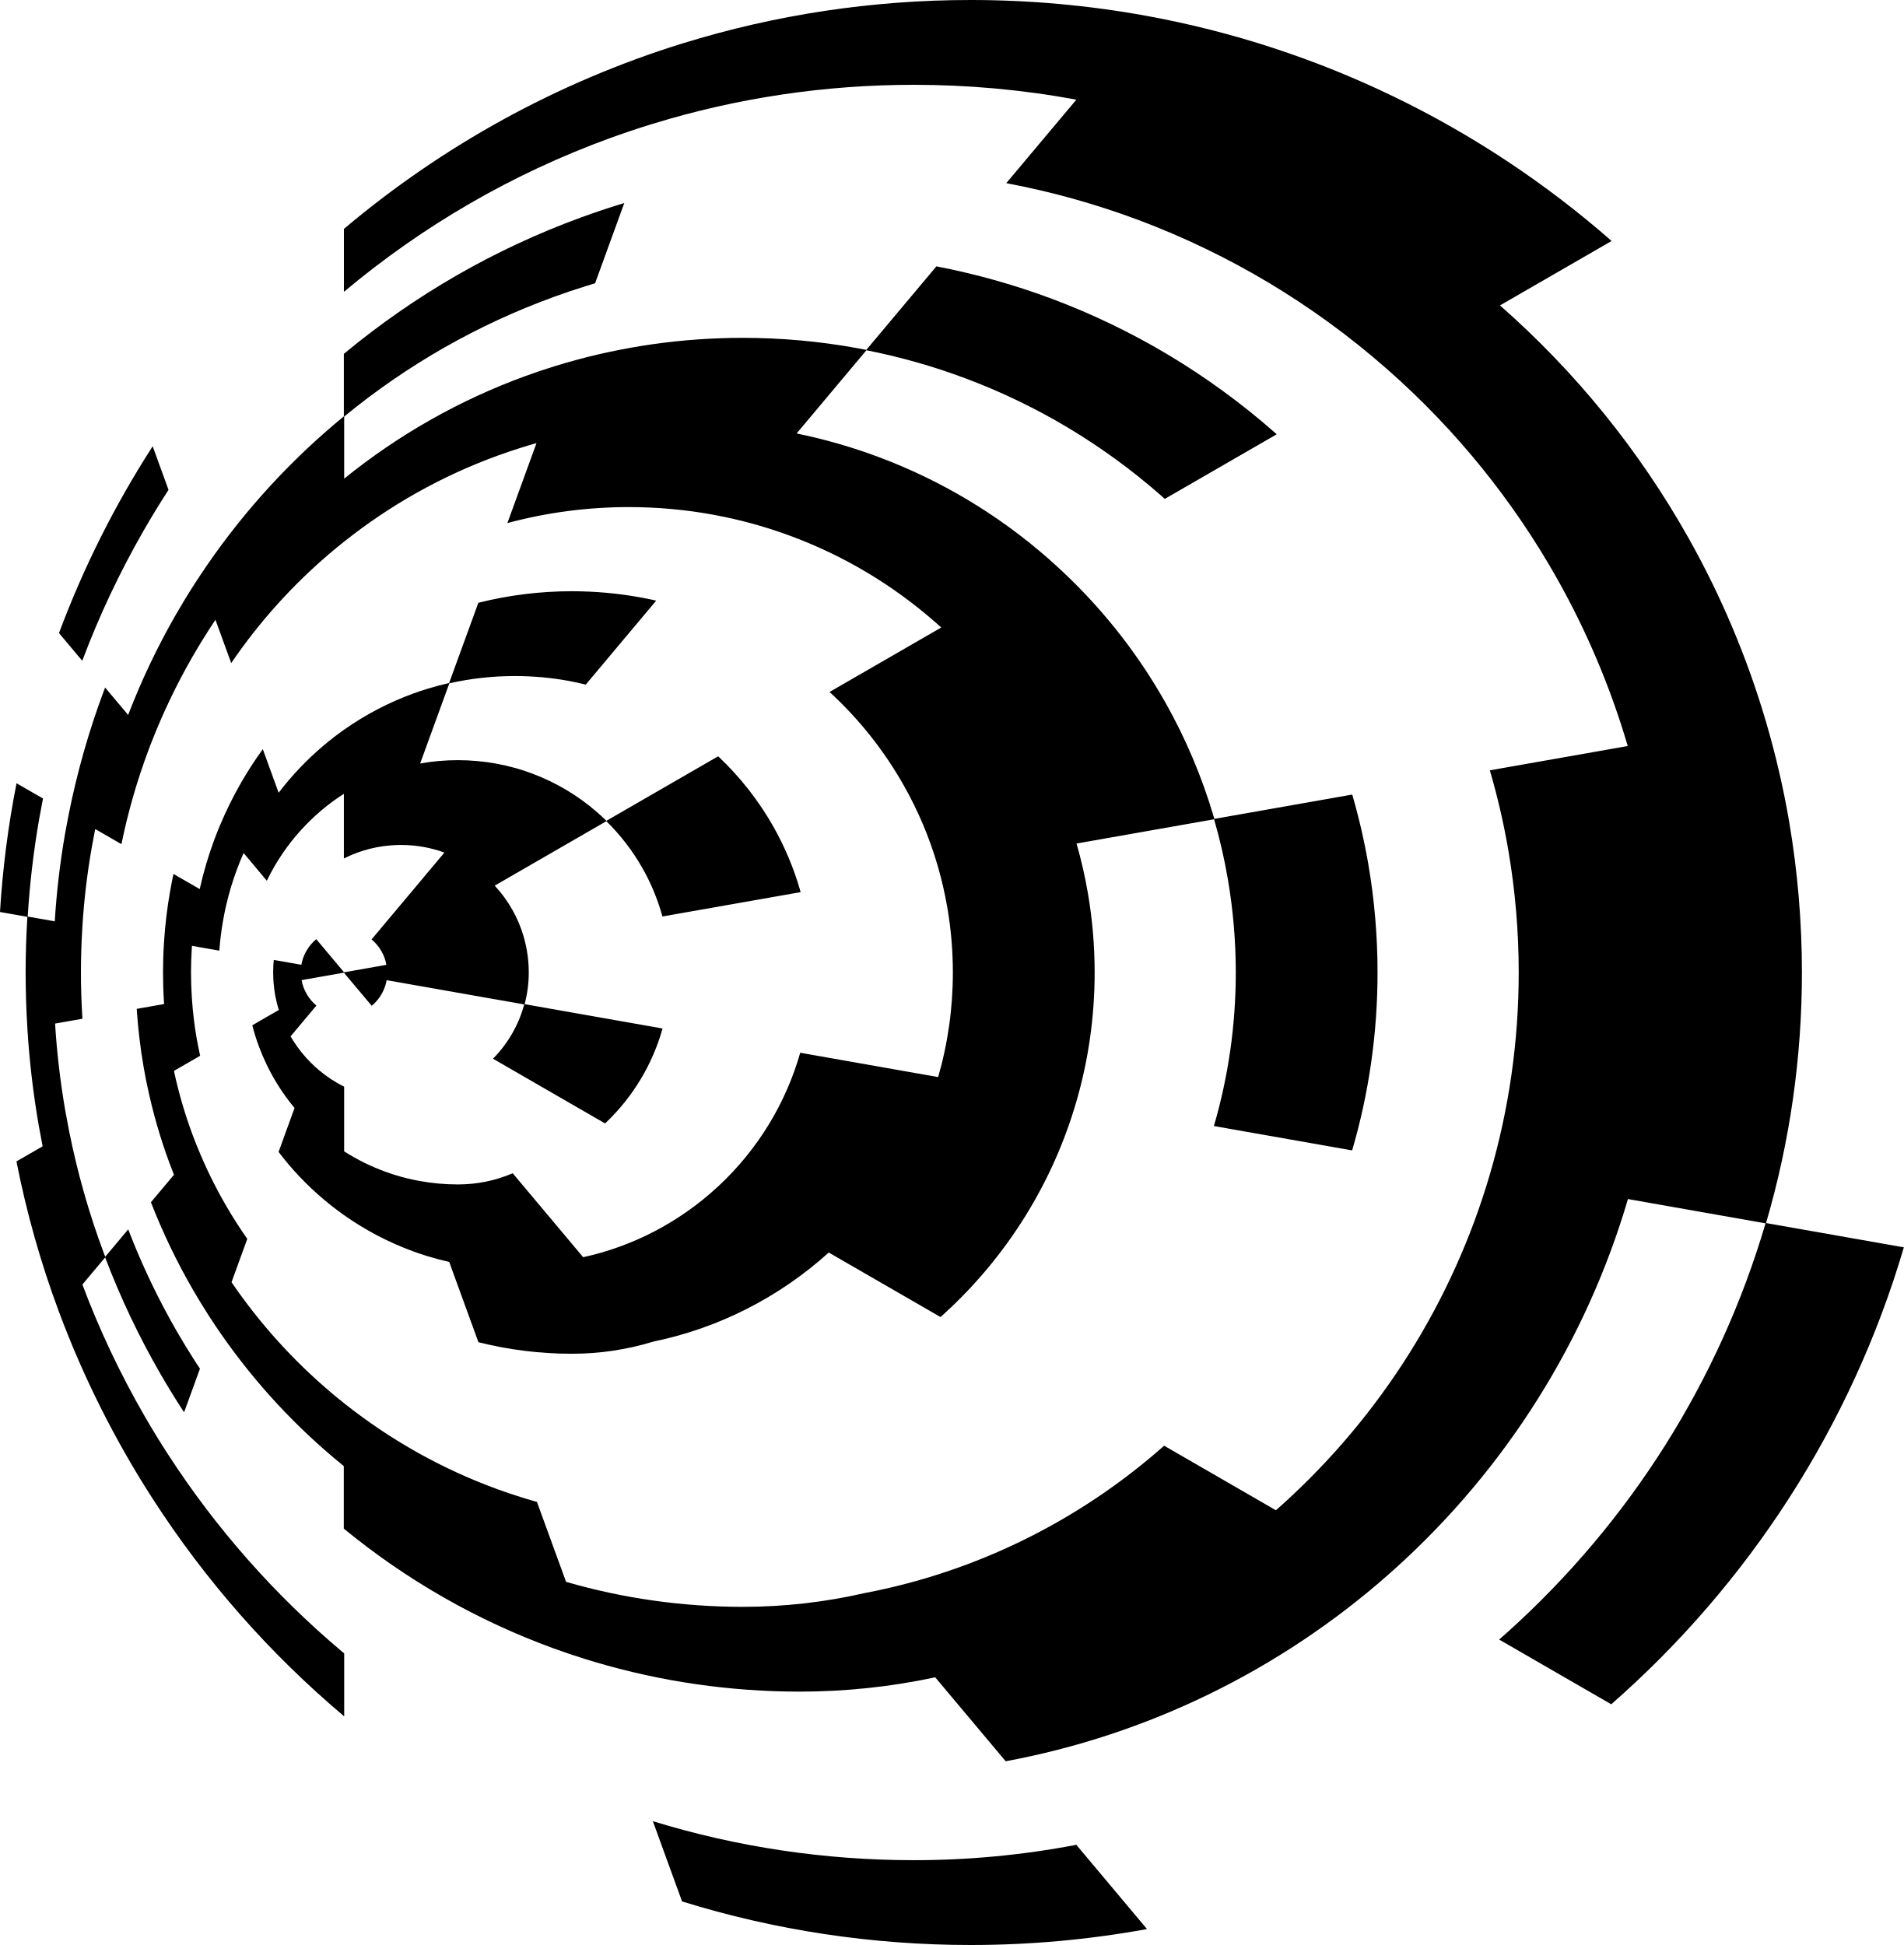
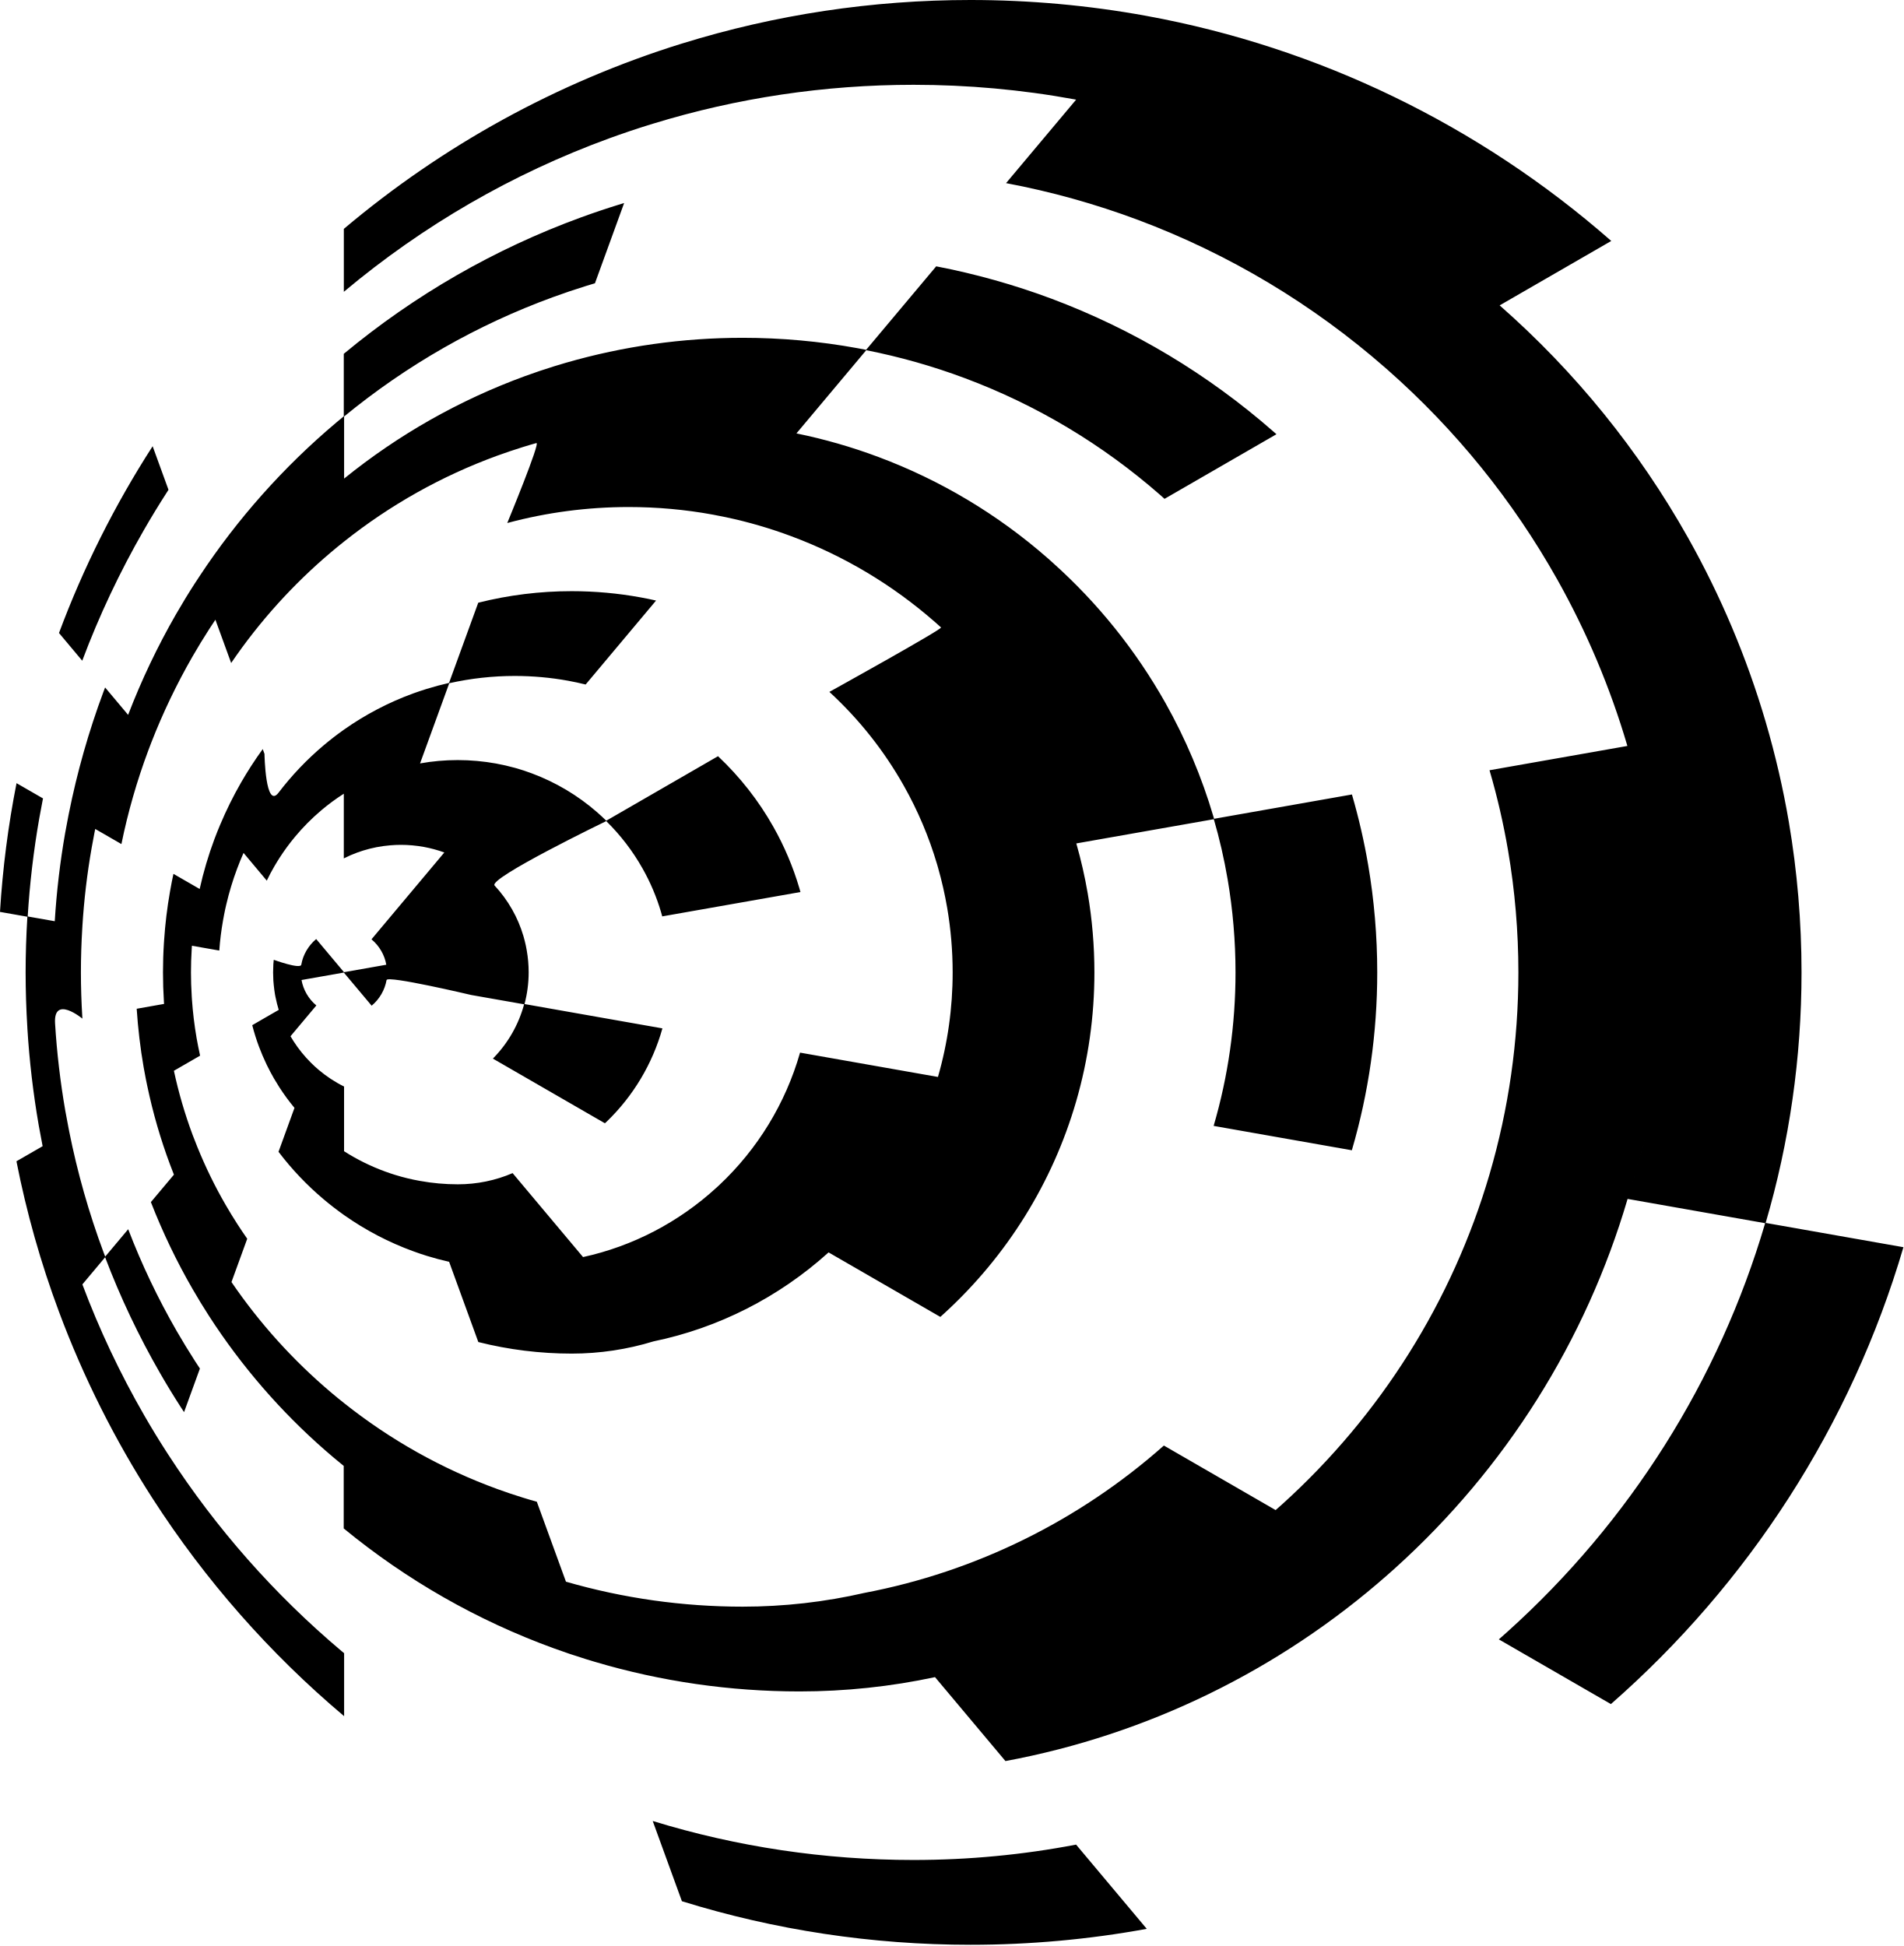
- <svg xmlns="http://www.w3.org/2000/svg" id="Layer_2" data-name="Layer 2" viewBox="0 0 1438.87 1470.08">
-   <defs>
-     <style>
-       .cls-1 {
-         fill: #000;
-       }
-     </style>
-   </defs>
+ <svg xmlns="http://www.w3.org/2000/svg" width="100%" height="100%" viewBox="0 0 1439 1471" version="1.1" xml:space="preserve" style="fill-rule:evenodd;clip-rule:evenodd;stroke-linejoin:round;stroke-miterlimit:2;">
  <g id="Graphic">
    <g>
-       <path class="cls-1" d="M62.24,499.24c12.69-33.82,28.3-66.89,46.38-98.32,5.63-9.8,11.52-19.47,17.51-28.76.2-.31.4-.62.6-.93.2-.31.4-.62.6-.94l.03-.05-11.98-32.93-.14.21c-28.51,44.24-52.27,91.65-70.62,140.9l-.03.07,17.56,20.94.08-.2Z" />
-       <path class="cls-1" d="M1334.65,924.4c17.99-61.28,27.12-125,27.12-189.36,0-38.07-3.23-76.32-9.59-113.68-4.33-25.4-10.24-50.91-17.56-75.83v-.03s-.03-.1-.05-.14c-.02-.05-.03-.11-.05-.17-14.16-48.15-33.84-94.79-58.5-138.64-37.3-66.31-85.22-125.42-142.43-175.71l84.35-48.7-.13-.12c-99.75-87.44-221.12-146.21-350.99-169.97h0s-.21-.04-.21-.04h-.07s0-.01,0-.01c-43.57-7.96-88.29-12-132.92-12-74.28,0-147.58,11.05-217.87,32.84h0s-.24.07-.24.07c-.01,0-.02,0-.04.01h-.02c-46.84,14.54-92.43,33.92-135.5,57.6-42.48,23.36-82.85,51.1-120.01,82.46l-.04.04v47.55l.21-.17c59.83-50.13,127.21-89.09,200.27-115.78,10.35-3.77,20.81-7.29,31.11-10.48.65-.21,1.3-.4,1.9-.57h0s.24-.07.24-.07c0,0,0,0,0,0l.05-.02h0c63.51-19.5,129.76-29.38,196.9-29.38,40.79,0,81.62,3.68,121.38,10.95.52.09,1.03.19,1.47.28l-52.96,63.1.21.04c33.8,6.36,67.28,15.7,99.54,27.76,34.29,12.83,67.62,28.9,99.06,47.75,31.12,18.66,60.75,40.27,88.07,64.22l1.58,1.38.03.03c51.4,45.33,94.5,98.57,128.08,158.27,22.3,39.68,40.11,81.87,52.92,125.41.04.11.07.24.1.36.02.08.04.15.07.22l-104.07,18.34-.14.02.04.13c5.83,19.93,10.54,40.34,13.99,60.64,5.17,30.21,7.79,61.18,7.79,92.05,0,51.88-7.34,103.24-21.82,152.64-28.05,95.76-82.21,181.98-156.63,249.32-1.62,1.47-3.25,2.9-5.05,4.48h0s0,0,0,0l-84.48-48.79-.13.13c-64.14,56.8-142.26,95.25-225.92,111.2h0s-.07.02-.07.02l-.21.04h0c-14.73,3.39-30.03,6.01-45.48,7.77-15.38,1.74-31.04,2.63-46.54,2.63-45.36,0-90.31-6.35-133.61-18.88l-21.99-60.36-.02-.06-.06-.02c-3.28-.9-6.77-1.94-10.69-3.16-6.19-1.91-12.54-4.04-18.87-6.34-41.96-15.28-81.01-37.16-116.07-65.04l-.2-.16h0c-3-2.36-6.14-4.93-9.33-7.63-28.91-24.41-54.35-52.57-75.6-83.72l11.89-32.69.02-.06-.04-.05c-2.64-3.77-5.14-7.48-7.42-11.03-3.12-4.84-6.12-9.75-8.92-14.61-7.98-13.77-15.13-28.41-21.26-43.52l-.08-.19h0c-1.32-3.21-2.54-6.4-3.56-9.09-5.85-15.69-10.61-32-14.15-48.47l19.72-11.38.08-.05-.02-.09c-.59-2.64-1.04-4.82-1.43-6.86-.41-2.08-.83-4.24-1.2-6.36-1.68-9.77-2.86-19.6-3.52-29.24h0v-.06s0-.04,0-.05v-.14h-.01c-.06-.68-.1-1.37-.14-2.05v-.12c-.39-6.16-.58-12.2-.58-17.97s.19-11.72.58-17.99v-.12c.05-.67.09-1.37.15-2.04l17.93,3.16,2.76.48v-.14c.53-7.4,1.45-14.88,2.75-22.23l.06-.35c.25-1.44.52-2.92.81-4.38.53-2.76,1.07-5.26,1.64-7.64h0l.04-.16c2.12-9.1,4.86-18.14,8.13-26.88,1.66-4.45,3.27-8.38,4.9-12.02l17.45,20.82.12.15.08-.18c1.69-3.55,3.53-7.03,5.46-10.34,1.25-2.17,2.62-4.41,4.19-6.86,3.47-5.39,7.32-10.63,11.42-15.57l.02-.02c6.02-7.27,12.78-14.09,20.08-20.26,5.32-4.5,11.03-8.7,16.96-12.49v48.9l.18-.09c3.28-1.66,6.63-3.12,9.96-4.33,1.71-.61,3.12-1.09,4.44-1.5,6.67-2.08,13.59-3.42,20.56-3.98h.01c2.63-.23,5.34-.35,8.03-.35,5.73,0,11.57.53,17.35,1.57,5.29.97,10.49,2.39,15.46,4.2h-.01s-54.97,65.54-54.97,65.54l-.08.1.1.08c2.92,2.46,5.36,5.37,7.25,8.65l.02.03c1.9,3.25,3.18,6.76,3.81,10.45l-31.97,5.64-20.93-24.96-.08-.1-.1.08c-2.91,2.45-5.34,5.35-7.24,8.62h0s-.06.09-.06.09c0,0,0,0,0,.01l-.06.11h0c-1.89,3.25-3.17,6.77-3.8,10.46h0s-20.71-3.64-20.71-3.64l-.13-.02v.13c-.13,1.06-.22,2.17-.29,3.3-.12,2.16-.18,4.15-.18,6.07s.06,3.88.18,6.05c.07,1.09.16,2.17.28,3.3v.13s.02,0,.02,0c.23,2.4.55,4.83.95,7.21.04.23.09.45.13.68.09.48.18.97.29,1.44.64,3.23,1.44,6.43,2.4,9.53l-8.88,5.11-11.06,6.41-.08.05.02.09c1.41,5.49,3.11,10.9,5.05,16.08,1.72,4.6,3.66,9.13,5.75,13.49h0s.04.07.04.07c0,0,0,.01,0,.02l.08.16h0c1.74,3.58,3.58,7.06,5.47,10.34,1.27,2.19,2.61,4.37,4.08,6.67,3.54,5.49,7.39,10.73,11.44,15.58l-12.05,33.14-.02.06.04.05c10,13.18,21.47,25.25,34.1,35.88,4.72,3.99,9.84,7.95,15.21,11.77h0s.05.04.05.04l.2.14h0c16.2,11.41,33.8,20.61,52.31,27.34,3.46,1.27,6.88,2.42,10.17,3.44,5.43,1.69,11.11,3.2,16.88,4.5l22.05,60.59.02.06.06.02c22.94,5.78,46.7,8.72,70.6,8.72,10.52,0,21.09-.79,31.41-2.35,10.31-1.55,20.51-3.87,30.34-6.89,49.08-10.12,94.82-33.36,132.29-67.21.02-.02.04-.03.06-.05h0s0,0,0,0l84.4,48.72.08.04.07-.06c.96-.86,1.93-1.74,2.86-2.59l.29-.27c47.24-43.33,81.6-98.58,99.38-159.79h0s.03-.11.03-.11c0,0,0,0,0-.01l.04-.12h0c9.15-31.51,13.79-64.29,13.79-97.45,0-20.03-1.7-40.12-5.05-59.71-2.19-12.75-5.09-25.46-8.63-37.79l103.94-18.32c4.27,14.61,7.78,29.88,10.43,45.37,3.96,23.15,5.97,46.85,5.97,70.45,0,39.41-5.55,78.4-16.5,115.88l-.04.13,12.49,2.21,91.88,16.2.11.02.03-.11c12.71-43.44,19.16-88.64,19.16-134.34,0-27.3-2.31-54.65-6.87-81.3-2.99-17.59-7.1-35.46-12.22-53.09l-.03-.11-92.06,16.24-12.17,2.15c-.09-.35-.19-.7-.29-1.04-.06-.19-.11-.38-.17-.58-8.79-29.84-21-58.76-36.28-85.94-22.41-39.77-50.99-75.37-84.95-105.81l-.02-.02c-1.31-1.22-2.67-2.42-3.99-3.57-37.91-33.21-81.01-58.97-128.1-76.58-19.99-7.49-40.81-13.47-61.88-17.78h0s0,0,0,0l52.77-62.9c25.28,4.98,50.33,12.08,74.46,21.11,54.24,20.27,103.95,49.99,147.75,88.33,1.12.98,2.17,1.91,3.2,2.86l.07.06,84.45-48.76.15-.09-.13-.11c-.81-.69-1.62-1.42-2.42-2.12-24.47-21.43-50.99-40.77-78.84-57.47-28.15-16.88-57.99-31.26-88.66-42.74-28.13-10.52-57.43-18.75-87.09-24.46h-.07s-52.96,63.11-52.96,63.11c-2.25-.45-4.54-.87-6.57-1.25-28.47-5.2-57.67-7.84-86.76-7.84-45.32,0-90.24,6.34-133.51,18.84h0s-.2.06-.2.06c-.01,0-.02,0-.03,0l-.06.02h0c-2.84.82-5.69,1.69-8.46,2.54l-.08.02c-7.54,2.34-15.02,4.86-22.22,7.49-49.57,18.12-95.56,44.18-136.7,77.45h0v-46.95c47.45-38.95,100.58-69.31,157.94-90.23,8.3-3.04,16.77-5.9,25.18-8.5,2.14-.67,4.3-1.32,6.43-1.94l.06-.02,21.98-60.42.09-.24-4.53,1.39c-9.14,2.82-18.61,6.01-28.17,9.5-65.24,23.84-125.53,58.52-179.19,103.06l-.04.04v47.24c-1.82,1.49-3.73,3.07-5.67,4.71-39.89,33.62-74.65,72.68-103.31,116.08v.02c-1.17,1.71-2.36,3.53-3.66,5.56-4.8,7.42-9.57,15.25-14.2,23.28-13.98,24.31-26.15,49.89-36.18,76.03l-17.26-20.56-.14-.16-1.25,3.31c-11.1,29.75-19.91,60.72-26.16,92.04l-.02.09h0c-.06.3-.12.61-.18.91-.06.32-.12.64-.19.96-.75,3.72-1.51,7.77-2.4,12.75-3.84,21.98-6.49,44.4-7.85,66.64l-20.45-3.6c1.53-24.85,4.46-49.77,8.72-74.06.83-4.73,1.72-9.47,2.63-14.08.04-.18.08-.37.12-.55l.11-.53-19.87-11.45-.15-.09-.03.17C6.18,623.94,1.99,656.58,0,689.2v.11s20.69,3.66,20.69,3.66c0,.01,0,.02,0,.03,0,.06-.01.11-.01.16-.87,14.16-1.31,28.25-1.31,41.88s.44,27.7,1.31,41.83c0,.06,0,.12.01.18,0,.03,0,.07,0,.11v.05s0,.14,0,.14h0c1.5,24.44,4.39,49.11,8.59,73.34.87,4.93,1.8,9.91,2.77,14.8l.09.46c.03.15.06.31.09.46l-19.72,11.36-.08.04.02.09c7.57,38.59,18.38,76.83,32.13,113.68h0s.03.07.03.07l.08.2h0c18.33,49.16,42.06,96.48,70.51,140.65h0l.03.05.14.21h0c39.77,61.71,88.4,117,144.54,164.34l.21.17v-47.6l-.05-.04c-.65-.51-1.28-1.05-1.89-1.56-50.75-42.79-94.76-92.67-130.82-148.26h0s-.04-.06-.04-.06l-.13-.2h0c-.36-.54-.73-1.1-1.08-1.66-6-9.3-11.72-18.68-17-27.86-18.34-31.78-34.1-65.14-46.84-99.15l17.19-20.5c11.44,30.2,25.48,59.77,41.71,87.9,4.75,8.27,9.78,16.52,15.38,25.22.79,1.22,1.61,2.49,2.44,3.73l.14.21,11.97-32.89.02-.06-.04-.05c-1.15-1.69-2.35-3.52-3.68-5.6-4.77-7.43-9.4-15.02-13.76-22.56-14.25-24.71-26.58-50.58-36.66-76.91l-.08-.2-17.38,20.72c-.39-.97-.76-1.96-1.12-2.91-11.1-29.73-19.89-60.64-26.13-91.89h0s-.01-.05-.01-.05c0-.01,0-.02,0-.04l-.03-.17h0c-.06-.3-.12-.61-.18-.91-.06-.3-.11-.6-.18-.9-.83-4.12-1.65-8.5-2.51-13.39-3.8-21.94-6.4-44.14-7.73-65.99h0s20.67-3.64,20.67-3.64l-.08-1.1c-.7-11.39-1.06-22.78-1.06-33.87s.36-22.51,1.06-33.89l.06-.85h0s0-.14,0-.14v-.12h0c1.24-19.91,3.6-39.83,7.02-59.22.6-3.43,1.28-7.06,2.12-11.41.16-.84.33-1.64.5-2.5l.06-.28,19.65,11.34.15.09.03-.17c4.87-23.83,11.65-47.48,20.16-70.27.91-2.42,1.66-4.41,2.37-6.24,8.73-22.41,19.22-44.32,31.2-65.13,3.99-6.93,8.2-13.84,12.51-20.53,1.56-2.44,3.17-4.88,4.77-7.26l11.83,32.49.08.23.14-.2c21.22-31.13,46.67-59.32,75.63-83.77,3.18-2.69,6.32-5.25,9.33-7.63h0s.2-.16.2-.16c34.88-27.75,73.8-49.59,115.68-64.9,6.43-2.33,12.91-4.52,19.26-6.5,3.71-1.16,7.14-2.17,10.48-3.09h0s-21.92,60.2-21.92,60.2l-.08.23.23-.06c29.73-7.98,60.54-12.02,91.57-12.02,21.42,0,42.81,1.93,63.58,5.74,3.45.62,6.62,1.25,9.7,1.91h.05c.05.02.1.03.15.04l.07.02h0c16.71,3.53,33.38,8.39,49.53,14.43,39.81,14.87,76.26,36.65,108.32,64.71,1.86,1.62,3.34,2.95,4.67,4.17h0s-84.24,48.63-84.24,48.63l-.15.09.12.12c22.33,20.53,41.21,44.34,56.12,70.79,10.63,18.82,19.1,38.83,25.18,59.5.08.27.16.54.24.81.14.48.29.98.42,1.48h0l.03.09s0,.03.01.04l.03.11h0c2.81,9.85,5.12,20.02,6.88,30.23,2.75,16.07,4.15,32.5,4.15,48.86,0,26.87-3.74,53.47-11.12,79.04l-104.12-18.37-.11-.02-.03.11c-10.93,38.23-32.07,72.85-61.15,100.12-.21.19-.42.39-.63.58-.38.36-.77.72-1.17,1.08h0s-.07.06-.07.06h0s-.04.04-.07.06c-.03.02-.06.05-.09.08-28.53,26.15-63.39,44.29-100.83,52.45l-53.19-63.39-.06-.07-.09.04c-6.34,2.73-13.09,4.85-20.05,6.28-6.91,1.42-14.06,2.14-21.25,2.14-9.7,0-19.35-.87-28.69-2.58h-.02c-6.33-1.12-12.67-2.66-18.84-4.58-2.39-.74-4.84-1.57-7.28-2.46-10.92-3.97-21.41-9.15-31.17-15.39v-48.91l-.07-.03c-6.8-3.36-13.21-7.58-19.06-12.52-2.02-1.7-3.98-3.49-5.82-5.34l-.03-.03c-4.93-4.89-9.35-10.35-13.14-16.22-.8-1.2-1.53-2.42-2.37-3.86l19.46-23.19.08-.1-.1-.08c-2.88-2.4-5.32-5.3-7.25-8.63h0c-1.9-3.27-3.19-6.8-3.86-10.51l31.97-5.64,20.95,24.95.08.1.1-.08c2.88-2.4,5.31-5.29,7.24-8.59h0s.06-.11.06-.11l.06-.11h0c1.88-3.26,3.16-6.78,3.82-10.48h0s63.92,11.27,63.92,11.27l40.05,7.05c-4.07,15.11-11.98,29.05-22.91,40.33l-.71.71,84.62,48.85.08.04.07-.06c.33-.28.64-.58.94-.86l.31-.29c20.05-19.32,34.61-43.66,42.11-70.39l.04-.13-104.24-18.39c2.07-7.81,3.13-15.86,3.13-23.94,0-5.59-.48-11.15-1.43-16.52-.38-2.38-.92-4.89-1.58-7.46h0l-.03-.11s0-.01,0-.02l-.03-.1c-.28-1.09-.58-2.24-.92-3.36-2.09-7.04-4.96-13.78-8.54-20.05-3.7-6.52-8.15-12.58-13.21-18.02h0s84.38-48.71,84.38-48.71c10.76,10.57,19.97,22.56,27.36,35.65,5.94,10.46,10.67,21.62,14.07,33.16.26.9.59,2.03.87,3.11l.03.11,104.48-18.41-.04-.13c-.22-.81-.5-1.81-.78-2.77-4.77-16.15-11.38-31.76-19.65-46.39-11.14-19.76-25.2-37.7-41.78-53.33l-.07-.06-84.46,48.76c-2.19-2.14-4.53-4.31-6.97-6.44-14.57-12.7-31.16-22.57-49.29-29.34-3.95-1.49-8.1-2.85-12.34-4.05h0s-.19-.05-.19-.05c0,0,0,0-.01,0l-.06-.02h0c-4.85-1.34-9.71-2.46-14.43-3.32-9.54-1.73-19.28-2.61-28.97-2.61s-19.17.85-28.5,2.52l22.07-60.62c16.18-3.64,32.83-5.49,49.48-5.49,13.62,0,27.23,1.22,40.47,3.64,4.26.78,8.65,1.73,13.06,2.81l.08.02,53.1-63.3.13-.16-.2-.05c-3.81-.88-7.68-1.67-11.5-2.35-17.05-3.12-34.57-4.7-52.08-4.7-23.89,0-47.63,2.93-70.57,8.71l-.06.02-18.67,51.27-3.41,9.36c-5.58,1.26-11.26,2.78-16.91,4.53-3.66,1.14-7.06,2.28-10.38,3.48-18.46,6.75-35.99,15.93-52.1,27.28h0s-.2.14-.2.14l-.05.04h0c-5.2,3.68-10.32,7.64-15.21,11.77-12.59,10.62-24.02,22.63-33.99,35.7h0s-10.66-29.31-10.66-29.31l-1.32-3.61-.14.19c-2.86,3.94-5.71,8.09-8.69,12.7-2.73,4.25-5.19,8.29-7.54,12.36-5.92,10.29-11.23,21.03-15.81,31.93h0l-.08.19c-1.34,3.14-2.71,6.56-4.29,10.77-4.55,12.18-8.29,24.83-11.12,37.6l-19.82-11.43-.04.17c-.44,1.96-.83,3.94-1.22,5.88-.39,2-.9,4.65-1.36,7.4-2.14,12.11-3.64,24.54-4.46,36.95h0v.13s0,0,0,.01h0s-.14,1.98-.14,1.98c-.46,7.23-.69,14.62-.69,21.97s.23,14.72.69,21.95l.13,1.87-20.69,3.66v.11c.97,14.77,2.73,29.59,5.24,44.05.5,2.76,1.08,5.98,1.71,9.17.32,1.66.68,3.32,1.02,4.93l.04.17h0c4.21,20.12,9.98,40.06,17.16,59.26,1.11,2.99,2.06,5.45,2.97,7.72l-17.37,20.68-.05.06.03.07c8.87,22.76,19.49,44.9,31.58,65.79,3.89,6.75,7.98,13.45,12.15,19.92,1.6,2.49,3.24,4.98,4.87,7.42h0s.04.05.04.05l.14.2h0c25.02,37.24,55.09,70.79,89.37,99.7,2.2,1.85,4.61,3.84,7.58,6.26v47.27l.05.04c47.57,39.06,100.91,69.51,158.54,90.5,8.03,2.93,16.34,5.73,24.71,8.32,2.15.67,4.31,1.32,6.43,1.94l.24.07h0c49.99,14.82,102.01,22.34,154.62,22.34,17.22,0,34.58-.92,51.59-2.72,17.07-1.8,34.16-4.52,50.78-8.1l53.19,63.39.05.06h.07c106.87-19.86,206.68-68.49,288.66-140.65h.01s.24-.23.24-.23c1.81-1.6,3.69-3.25,5.53-4.91,83.48-75.32,144.26-171.85,175.77-279.14h0s0,0,0,0l103.98,18.35c-34.91,118.72-102.27,225.51-194.79,308.82-1.95,1.76-3.95,3.52-5.88,5.22l-.64.56,84.63,48.87.08.04.07-.06c51.88-45.45,97.09-97.87,134.36-155.79,37.83-58.8,66.99-122.51,86.66-189.38l.04-.13-104.22-18.37Z" />
-       <path class="cls-1" d="M813.4,1394.37h-.07c-20.23,3.88-40.77,6.8-61.06,8.7-20.23,1.93-40.99,2.9-61.7,2.9-67.16,0-133.42-9.89-196.95-29.4l-.24-.07,22.05,60.59.02.06.06.02c70.37,21.84,143.75,32.91,218.12,32.91,44.66,0,89.4-4.04,132.99-12.01l.21-.04-53.37-63.61-.05-.06Z" />
+       <path d="M62.24,499.24C74.93,465.42 90.54,432.35 108.62,400.92C114.25,391.12 120.14,381.45 126.13,372.16C126.33,371.85 126.53,371.54 126.73,371.23C126.93,370.92 127.13,370.61 127.33,370.29L127.36,370.24L115.38,337.31L115.24,337.52C86.73,381.76 62.97,429.17 44.62,478.42L44.59,478.49L62.15,499.43L62.23,499.23L62.24,499.24Z" style="fill-rule:nonzero;" />
+       <path d="M1334.65,924.4C1352.64,863.12 1361.77,799.4 1361.77,735.04C1361.77,696.97 1358.54,658.72 1352.18,621.36C1347.85,595.96 1341.94,570.45 1334.62,545.53L1334.62,545.5C1334.62,545.5 1334.59,545.4 1334.57,545.36C1334.55,545.31 1334.54,545.25 1334.52,545.19C1320.36,497.04 1300.68,450.4 1276.02,406.55C1238.72,340.24 1190.8,281.13 1133.59,230.84L1217.94,182.14L1217.81,182.02C1118.06,94.58 996.69,35.81 866.82,12.05C736.95,-11.71 866.61,12.01 866.61,12.01L866.54,12.01L866.54,12C822.97,4.04 778.25,-0 733.62,-0C659.34,-0 586.04,11.05 515.75,32.84C445.46,54.63 515.51,32.91 515.51,32.91C515.5,32.91 515.49,32.91 515.47,32.92L515.45,32.92C468.61,47.46 423.02,66.84 379.95,90.52C337.47,113.88 297.1,141.62 259.94,172.98L259.9,173.02L259.9,220.57L260.11,220.4C319.94,170.27 387.32,131.31 460.38,104.62C470.73,100.85 481.19,97.33 491.49,94.14C492.14,93.93 492.79,93.74 493.39,93.57C493.99,93.4 493.63,93.5 493.63,93.5L493.68,93.48C557.19,73.98 623.44,64.1 690.58,64.1C731.37,64.1 772.2,67.78 811.96,75.05C812.48,75.14 812.99,75.24 813.43,75.33L760.47,138.43L760.68,138.47C794.48,144.83 827.96,154.17 860.22,166.23C894.51,179.06 927.84,195.13 959.28,213.98C990.4,232.64 1020.03,254.25 1047.35,278.2L1048.93,279.58L1048.96,279.61C1100.36,324.94 1143.46,378.18 1177.04,437.88C1199.34,477.56 1217.15,519.75 1229.96,563.29C1230,563.4 1230.03,563.53 1230.06,563.65C1230.08,563.73 1230.1,563.8 1230.13,563.87L1126.06,582.21L1125.92,582.23L1125.96,582.36C1131.79,602.29 1136.5,622.7 1139.95,643C1145.12,673.21 1147.74,704.18 1147.74,735.05C1147.74,786.93 1140.4,838.29 1125.92,887.69C1097.87,983.45 1043.71,1069.67 969.29,1137.01C967.67,1138.48 966.04,1139.91 964.24,1141.49C962.44,1143.07 964.24,1141.49 964.24,1141.49L879.76,1092.7L879.63,1092.83C815.49,1149.63 737.37,1188.08 653.71,1204.03C570.05,1219.98 653.64,1204.05 653.64,1204.05L653.43,1204.09C638.7,1207.48 623.4,1210.1 607.95,1211.86C592.57,1213.6 576.91,1214.49 561.41,1214.49C516.05,1214.49 471.1,1208.14 427.8,1195.61L405.81,1135.25L405.79,1135.19L405.73,1135.17C402.45,1134.27 398.96,1133.23 395.04,1132.01C388.85,1130.1 382.5,1127.97 376.17,1125.67C334.21,1110.39 295.16,1088.51 260.1,1060.63L259.9,1060.47C256.9,1058.11 253.76,1055.54 250.57,1052.84C221.66,1028.43 196.22,1000.27 174.97,969.12L186.86,936.43L186.88,936.37L186.84,936.32C184.2,932.55 181.7,928.84 179.42,925.29C176.3,920.45 173.3,915.54 170.5,910.68C162.52,896.91 155.37,882.27 149.24,867.16L149.16,866.97C147.84,863.76 146.62,860.57 145.6,857.88C139.75,842.19 134.99,825.88 131.45,809.41L151.17,798.03L151.25,797.98L151.23,797.89C150.64,795.25 150.19,793.07 149.8,791.03C149.39,788.95 148.97,786.79 148.6,784.67C146.92,774.9 145.74,765.07 145.08,755.43L145.08,755.18L145.07,755.18C145.01,754.5 144.97,753.81 144.93,753.13L144.93,753.01C144.54,746.85 144.35,740.81 144.35,735.04C144.35,729.27 144.54,723.32 144.93,717.05L144.93,716.93C144.98,716.26 145.02,715.56 145.08,714.89L163.01,718.05L165.77,718.53L165.77,718.39C166.3,710.99 167.22,703.51 168.52,696.16L168.58,695.81C168.83,694.37 169.1,692.89 169.39,691.43C169.92,688.67 170.46,686.17 171.03,683.79L171.07,683.63C173.19,674.53 175.93,665.49 179.2,656.75C180.86,652.3 182.47,648.37 184.1,644.73L201.55,665.55L201.67,665.7L201.75,665.52C203.44,661.97 205.28,658.49 207.21,655.18C208.46,653.01 209.83,650.77 211.4,648.32C214.87,642.93 218.72,637.69 222.82,632.75L222.84,632.73C228.86,625.46 235.62,618.64 242.92,612.47C248.24,607.97 253.95,603.77 259.88,599.98L259.88,648.88L260.06,648.79C263.34,647.13 266.69,645.67 270.02,644.46C271.73,643.85 273.14,643.37 274.46,642.96C281.13,640.88 288.05,639.54 295.02,638.98L295.03,638.98C297.66,638.75 300.37,638.63 303.06,638.63C308.79,638.63 314.63,639.16 320.41,640.2C325.7,641.17 330.9,642.59 335.87,644.4L335.86,644.4L280.89,709.94L280.81,710.04L280.91,710.12C283.83,712.58 286.27,715.49 288.16,718.77L288.18,718.8C290.08,722.05 291.36,725.56 291.99,729.25L260.02,734.89L239.09,709.93L239.01,709.83L238.91,709.91C236,712.36 233.57,715.26 231.67,718.53C229.77,721.8 231.61,718.62 231.61,718.62L231.61,718.63L231.55,718.74C229.66,721.99 228.38,725.51 227.75,729.2C227.12,732.89 207.04,725.56 207.04,725.56L206.91,725.54L206.91,725.67C206.78,726.73 206.69,727.84 206.62,728.97C206.5,731.13 206.44,733.12 206.44,735.04C206.44,736.96 206.5,738.92 206.62,741.09C206.69,742.18 206.78,743.26 206.9,744.39L206.9,744.52L206.92,744.52C207.15,746.92 207.47,749.35 207.87,751.73C207.91,751.96 207.96,752.18 208,752.41C208.09,752.89 208.18,753.38 208.29,753.85C208.93,757.08 209.73,760.28 210.69,763.38L201.81,768.49L190.75,774.9L190.67,774.95L190.69,775.04C192.1,780.53 193.8,785.94 195.74,791.12C197.46,795.72 199.4,800.25 201.49,804.61C203.58,808.97 201.53,804.68 201.53,804.68L201.53,804.7L201.61,804.86C203.35,808.44 205.19,811.92 207.08,815.2C208.35,817.39 209.69,819.57 211.16,821.87C214.7,827.36 218.55,832.6 222.6,837.45L210.55,870.59L210.53,870.65L210.57,870.7C220.57,883.88 232.04,895.95 244.67,906.58C249.39,910.57 254.51,914.53 259.88,918.35C265.25,922.17 259.93,918.39 259.93,918.39L260.13,918.53C276.33,929.94 293.93,939.14 312.44,945.87C315.9,947.14 319.32,948.29 322.61,949.31C328.04,951 333.72,952.51 339.49,953.81L361.54,1014.4L361.56,1014.46L361.62,1014.48C384.56,1020.26 408.32,1023.2 432.22,1023.2C442.74,1023.2 453.31,1022.41 463.63,1020.85C473.94,1019.3 484.14,1016.98 493.97,1013.96C543.05,1003.84 588.79,980.6 626.26,946.75C626.28,946.73 626.3,946.72 626.32,946.7C626.34,946.68 626.32,946.7 626.32,946.7L710.72,995.42L710.8,995.46L710.87,995.4C711.83,994.54 712.8,993.66 713.73,992.81L714.02,992.54C761.26,949.21 795.62,893.96 813.4,832.75C831.18,771.54 813.43,832.64 813.43,832.64L813.43,832.63L813.47,832.51C822.62,801 827.26,768.22 827.26,735.06C827.26,715.03 825.56,694.94 822.21,675.35C820.02,662.6 817.12,649.89 813.58,637.56L917.52,619.24C921.79,633.85 925.3,649.12 927.95,664.61C931.91,687.76 933.92,711.46 933.92,735.06C933.92,774.47 928.37,813.46 917.42,850.94L917.38,851.07L929.87,853.28L1021.75,869.48L1021.86,869.5L1021.89,869.39C1034.6,825.95 1041.05,780.75 1041.05,735.05C1041.05,707.75 1038.74,680.4 1034.18,653.75C1031.19,636.16 1027.08,618.29 1021.96,600.66L1021.93,600.55L929.87,616.79L917.7,618.94C917.61,618.59 917.51,618.24 917.41,617.9C917.35,617.71 917.3,617.52 917.24,617.32C908.45,587.48 896.24,558.56 880.96,531.38C858.55,491.61 829.97,456.01 796.01,425.57L795.99,425.55C794.68,424.33 793.32,423.13 792,421.98C754.09,388.77 710.99,363.01 663.9,345.4C643.91,337.91 623.09,331.93 602.02,327.62C580.95,323.31 602.02,327.62 602.02,327.62L654.79,264.72C680.07,269.7 705.12,276.8 729.25,285.83C783.49,306.1 833.2,335.82 877,374.16C878.12,375.14 879.17,376.07 880.2,377.02L880.27,377.08L964.72,328.32L964.87,328.23L964.74,328.12C963.93,327.43 963.12,326.7 962.32,326C937.85,304.57 911.33,285.23 883.48,268.53C855.33,251.65 825.49,237.27 794.82,225.79C766.69,215.27 737.39,207.04 707.73,201.33L707.66,201.33L654.7,264.44C652.45,263.99 650.16,263.57 648.13,263.19C619.66,257.99 590.46,255.35 561.37,255.35C516.05,255.35 471.13,261.69 427.86,274.19C384.59,286.69 427.66,274.25 427.66,274.25L427.63,274.25L427.57,274.27C424.73,275.09 421.88,275.96 419.11,276.81L419.03,276.83C411.49,279.17 404.01,281.69 396.81,284.32C347.24,302.44 301.25,328.5 260.11,361.77L260.11,314.82C307.56,275.87 360.69,245.51 418.05,224.59C426.35,221.55 434.82,218.69 443.23,216.09C445.37,215.42 447.53,214.77 449.66,214.15L449.72,214.13L471.7,153.71L471.79,153.47L467.26,154.86C458.12,157.68 448.65,160.87 439.09,164.36C373.85,188.2 313.56,222.88 259.9,267.42L259.86,267.46L259.86,314.7C258.04,316.19 256.13,317.77 254.19,319.41C214.3,353.03 179.54,392.09 150.88,435.49L150.88,435.51C149.71,437.22 148.52,439.04 147.22,441.07C142.42,448.49 137.65,456.32 133.02,464.35C119.04,488.66 106.87,514.24 96.84,540.38L79.58,519.82L79.44,519.66L78.19,522.97C67.09,552.72 58.28,583.69 52.03,615.01L52.01,615.1C51.95,615.4 51.89,615.71 51.83,616.01C51.77,616.33 51.71,616.65 51.64,616.97C50.89,620.69 50.13,624.74 49.24,629.72C45.4,651.7 42.75,674.12 41.39,696.36L20.94,692.76C22.47,667.91 25.4,642.99 29.66,618.7C30.49,613.97 31.38,609.23 32.29,604.62C32.33,604.44 32.37,604.25 32.41,604.07L32.52,603.54L12.65,592.09L12.5,592L12.47,592.17C6.18,623.94 1.99,656.58 0,689.2L0,689.31L20.69,692.97L20.69,693C20.69,693.06 20.68,693.11 20.68,693.16C19.81,707.32 19.37,721.41 19.37,735.04C19.37,748.67 19.81,762.74 20.68,776.87C20.68,776.93 20.68,776.99 20.69,777.05L20.69,777.35C22.19,801.79 25.08,826.46 29.28,850.69C30.15,855.62 31.08,860.6 32.05,865.49L32.14,865.95C32.17,866.1 32.2,866.26 32.23,866.41L12.51,877.77L12.43,877.81L12.45,877.9C20.02,916.49 30.83,954.73 44.58,991.58C58.33,1028.43 44.61,991.65 44.61,991.65L44.69,991.85C63.02,1041.01 86.75,1088.33 115.2,1132.5L115.23,1132.55L115.37,1132.76C155.14,1194.47 203.77,1249.76 259.91,1297.1L260.12,1297.27L260.12,1249.67L260.07,1249.63C259.42,1249.12 258.79,1248.58 258.18,1248.07C207.43,1205.28 163.42,1155.4 127.36,1099.81C91.3,1044.22 127.32,1099.75 127.32,1099.75L127.19,1099.55C126.83,1099.01 126.46,1098.45 126.11,1097.89C120.11,1088.59 114.39,1079.21 109.11,1070.03C90.77,1038.25 75.01,1004.89 62.27,970.88L79.46,950.38C90.9,980.58 104.94,1010.15 121.17,1038.28C125.92,1046.55 130.95,1054.8 136.55,1063.5C137.34,1064.72 138.16,1065.99 138.99,1067.23L139.13,1067.44L151.1,1034.55L151.12,1034.49L151.08,1034.44C149.93,1032.75 148.73,1030.92 147.4,1028.84C142.63,1021.41 138,1013.82 133.64,1006.28C119.39,981.57 107.06,955.7 96.98,929.37L96.9,929.17L79.52,949.89C79.13,948.92 78.76,947.93 78.4,946.98C67.3,917.25 58.51,886.34 52.27,855.09C46.03,823.84 52.26,855.04 52.26,855.04L52.26,855L52.23,854.83C52.17,854.53 52.11,854.22 52.05,853.92C51.99,853.62 51.94,853.32 51.87,853.02C51.04,848.9 50.22,844.52 49.36,839.63C45.56,817.69 42.96,795.49 41.63,773.64C40.3,751.79 62.3,770 62.3,770L62.22,768.9C61.52,757.51 61.16,746.12 61.16,735.03C61.16,723.94 61.52,712.52 62.22,701.14L62.28,700.29L62.28,700.03C63.52,680.12 65.88,660.2 69.3,640.81C69.9,637.38 70.58,633.75 71.42,629.4C71.58,628.56 71.75,627.76 71.92,626.9L71.98,626.62L91.63,637.96L91.78,638.05L91.81,637.88C96.68,614.05 103.46,590.4 111.97,567.61C112.88,565.19 113.63,563.2 114.34,561.37C123.07,538.96 133.56,517.05 145.54,496.24C149.53,489.31 153.74,482.4 158.05,475.71C159.61,473.27 161.22,470.83 162.82,468.45L174.65,500.94L174.73,501.17L174.87,500.97C196.09,469.84 221.54,441.65 250.5,417.2C253.68,414.51 256.82,411.95 259.83,409.57C262.84,407.19 260.03,409.41 260.03,409.41C294.91,381.66 333.83,359.82 375.71,344.51C382.14,342.18 388.62,339.99 394.97,338.01C398.68,336.85 402.11,335.84 405.45,334.92C408.79,334 383.53,395.12 383.53,395.12L383.45,395.35L383.68,395.29C413.41,387.31 444.22,383.27 475.25,383.27C496.67,383.27 518.06,385.2 538.83,389.01C542.28,389.63 545.45,390.26 548.53,390.92L548.58,390.92C548.63,390.94 548.68,390.95 548.73,390.96L548.8,390.98C565.51,394.51 582.18,399.37 598.33,405.41C638.14,420.28 674.59,442.06 706.65,470.12C708.51,471.74 709.99,473.07 711.32,474.29C712.65,475.51 627.08,522.92 627.08,522.92L626.93,523.01L627.05,523.13C649.38,543.66 668.26,567.47 683.17,593.92C693.8,612.74 702.27,632.75 708.35,653.42C708.43,653.69 708.51,653.96 708.59,654.23C708.73,654.71 708.88,655.21 709.01,655.71L709.04,655.8C709.04,655.8 709.04,655.83 709.05,655.84L709.08,655.95C711.89,665.8 714.2,675.97 715.96,686.18C718.71,702.25 720.11,718.68 720.11,735.04C720.11,761.91 716.37,788.51 708.99,814.08L604.87,795.71L604.76,795.69L604.73,795.8C593.8,834.03 572.66,868.65 543.58,895.92C543.37,896.11 543.16,896.31 542.95,896.5C542.57,896.86 542.18,897.22 541.78,897.58C541.38,897.94 541.71,897.64 541.71,897.64C541.71,897.64 541.67,897.68 541.64,897.7C541.61,897.72 541.58,897.75 541.55,897.78C513.02,923.93 478.16,942.07 440.72,950.23L387.53,886.84L387.47,886.77L387.38,886.81C381.04,889.54 374.29,891.66 367.33,893.09C360.42,894.51 353.27,895.23 346.08,895.23C336.38,895.23 326.73,894.36 317.39,892.65L317.37,892.65C311.04,891.53 304.7,889.99 298.53,888.07C296.14,887.33 293.69,886.5 291.25,885.61C280.33,881.64 269.84,876.46 260.08,870.22L260.08,821.31L260.01,821.28C253.21,817.92 246.8,813.7 240.95,808.76C238.93,807.06 236.97,805.27 235.13,803.42L235.1,803.39C230.17,798.5 225.75,793.04 221.96,787.17C221.16,785.97 220.43,784.75 219.59,783.31L239.05,760.12L239.13,760.02L239.03,759.94C236.15,757.54 233.71,754.64 231.78,751.31C229.88,748.04 228.59,744.51 227.92,740.8L259.89,735.16L280.84,760.11L280.92,760.21L281.02,760.13C283.9,757.73 286.33,754.84 288.26,751.54C290.19,748.24 288.32,751.43 288.32,751.43L288.38,751.32C290.26,748.06 291.54,744.54 292.2,740.84C292.86,737.14 356.12,752.11 356.12,752.11L396.17,759.16C392.1,774.27 384.19,788.21 373.26,799.49L372.55,800.2L457.17,849.05L457.25,849.09L457.32,849.03C457.65,848.75 457.96,848.45 458.26,848.17L458.57,847.88C478.62,828.56 493.18,804.22 500.68,777.49L500.72,777.36L396.48,758.97C398.55,751.16 399.61,743.11 399.61,735.03C399.61,729.44 399.13,723.88 398.18,718.51C397.8,716.13 397.26,713.62 396.6,711.05L396.57,710.94L396.57,710.92L396.54,710.82C396.26,709.73 395.96,708.58 395.62,707.46C393.53,700.42 390.66,693.68 387.08,687.41C383.38,680.89 378.93,674.83 373.87,669.39C368.81,663.95 458.25,620.68 458.25,620.68C469.01,631.25 478.22,643.24 485.61,656.33C491.55,666.79 496.28,677.95 499.68,689.49C499.94,690.39 500.27,691.52 500.55,692.6L500.58,692.71L605.06,674.3L605.02,674.17C604.8,673.36 604.52,672.36 604.24,671.4C599.47,655.25 592.86,639.64 584.59,625.01C573.45,605.25 559.39,587.31 542.81,571.68L542.74,571.62L458.28,620.38C456.09,618.24 453.75,616.07 451.31,613.94C436.74,601.24 420.15,591.37 402.02,584.6C398.07,583.11 393.92,581.75 389.68,580.55C385.44,579.35 389.49,580.5 389.49,580.5L389.48,580.5L389.42,580.48C384.57,579.14 379.71,578.02 374.99,577.16C365.45,575.43 355.71,574.55 346.02,574.55C336.33,574.55 326.85,575.4 317.52,577.07L339.59,516.45C355.77,512.81 372.42,510.96 389.07,510.96C402.69,510.96 416.3,512.18 429.54,514.6C433.8,515.38 438.19,516.33 442.6,517.41L442.68,517.43L495.78,454.13L495.91,453.97L495.71,453.92C491.9,453.04 488.03,452.25 484.21,451.57C467.16,448.45 449.64,446.87 432.13,446.87C408.24,446.87 384.5,449.8 361.56,455.58L361.5,455.6L342.83,506.87L339.42,516.23C333.84,517.49 328.16,519.01 322.51,520.76C318.85,521.9 315.45,523.04 312.13,524.24C293.67,530.99 276.14,540.17 260.03,551.52C243.92,562.87 259.83,551.66 259.83,551.66L259.78,551.7C254.58,555.38 249.46,559.34 244.57,563.47C231.98,574.09 220.55,586.1 210.58,599.17C200.61,612.24 199.92,569.86 199.92,569.86L198.6,566.25L198.46,566.44C195.6,570.38 192.75,574.53 189.77,579.14C187.04,583.39 184.58,587.43 182.23,591.5C176.31,601.79 171,612.53 166.42,623.43L166.34,623.62C165,626.76 163.63,630.18 162.05,634.39C157.5,646.57 153.76,659.22 150.93,671.99L131.11,660.56L131.07,660.73C130.63,662.69 130.24,664.67 129.85,666.61C129.46,668.61 128.95,671.26 128.49,674.01C126.35,686.12 124.85,698.55 124.03,710.96L124.03,711.1C124.03,711.11 123.89,713.08 123.89,713.08C123.43,720.31 123.2,727.7 123.2,735.05C123.2,742.4 123.43,749.77 123.89,757L124.02,758.87L103.33,762.53L103.33,762.64C104.3,777.41 106.06,792.23 108.57,806.69C109.07,809.45 109.65,812.67 110.28,815.86C110.6,817.52 110.96,819.18 111.3,820.79L111.34,820.96C115.55,841.08 121.32,861.02 128.5,880.22C129.61,883.21 130.56,885.67 131.47,887.94L114.1,908.62L114.05,908.68L114.08,908.75C122.95,931.51 133.57,953.65 145.66,974.54C149.55,981.29 153.64,987.99 157.81,994.46C159.41,996.95 161.05,999.44 162.68,1001.88C164.31,1004.32 162.72,1001.93 162.72,1001.93L162.86,1002.13C187.88,1039.37 217.95,1072.92 252.23,1101.83C254.43,1103.68 256.84,1105.67 259.81,1108.09L259.81,1155.36L259.86,1155.4C307.43,1194.46 360.77,1224.91 418.4,1245.9C426.43,1248.83 434.74,1251.63 443.11,1254.22C445.26,1254.89 447.42,1255.54 449.54,1256.16L449.78,1256.23C499.77,1271.05 551.79,1278.57 604.4,1278.57C621.62,1278.57 638.98,1277.65 655.99,1275.85C673.06,1274.05 690.15,1271.33 706.77,1267.75L759.96,1331.14L760.01,1331.2L760.08,1331.2C866.95,1311.34 966.76,1262.71 1048.74,1190.55L1048.75,1190.55L1048.99,1190.32C1050.8,1188.72 1052.68,1187.07 1054.52,1185.41C1138,1110.09 1198.78,1013.56 1230.29,906.27C1261.8,798.98 1230.29,906.27 1230.29,906.27L1334.27,924.62C1299.36,1043.34 1232,1150.13 1139.48,1233.44C1137.53,1235.2 1135.53,1236.96 1133.6,1238.66L1132.96,1239.22L1217.59,1288.09L1217.67,1288.13L1217.74,1288.07C1269.62,1242.62 1314.83,1190.2 1352.1,1132.28C1389.93,1073.48 1419.09,1009.77 1438.76,942.9L1438.8,942.77L1334.58,924.4L1334.65,924.4Z" style="fill-rule:nonzero;" />
+       <path d="M813.4,1394.37L813.33,1394.37C793.1,1398.25 772.56,1401.17 752.27,1403.07C732.04,1405 711.28,1405.97 690.57,1405.97C623.41,1405.97 557.15,1396.08 493.62,1376.57L493.38,1376.5L515.43,1437.09L515.45,1437.15L515.51,1437.17C585.88,1459.01 659.26,1470.08 733.63,1470.08C778.29,1470.08 823.03,1466.04 866.62,1458.07L866.83,1458.03L813.46,1394.42L813.41,1394.36L813.4,1394.37Z" style="fill-rule:nonzero;" />
    </g>
  </g>
</svg>
